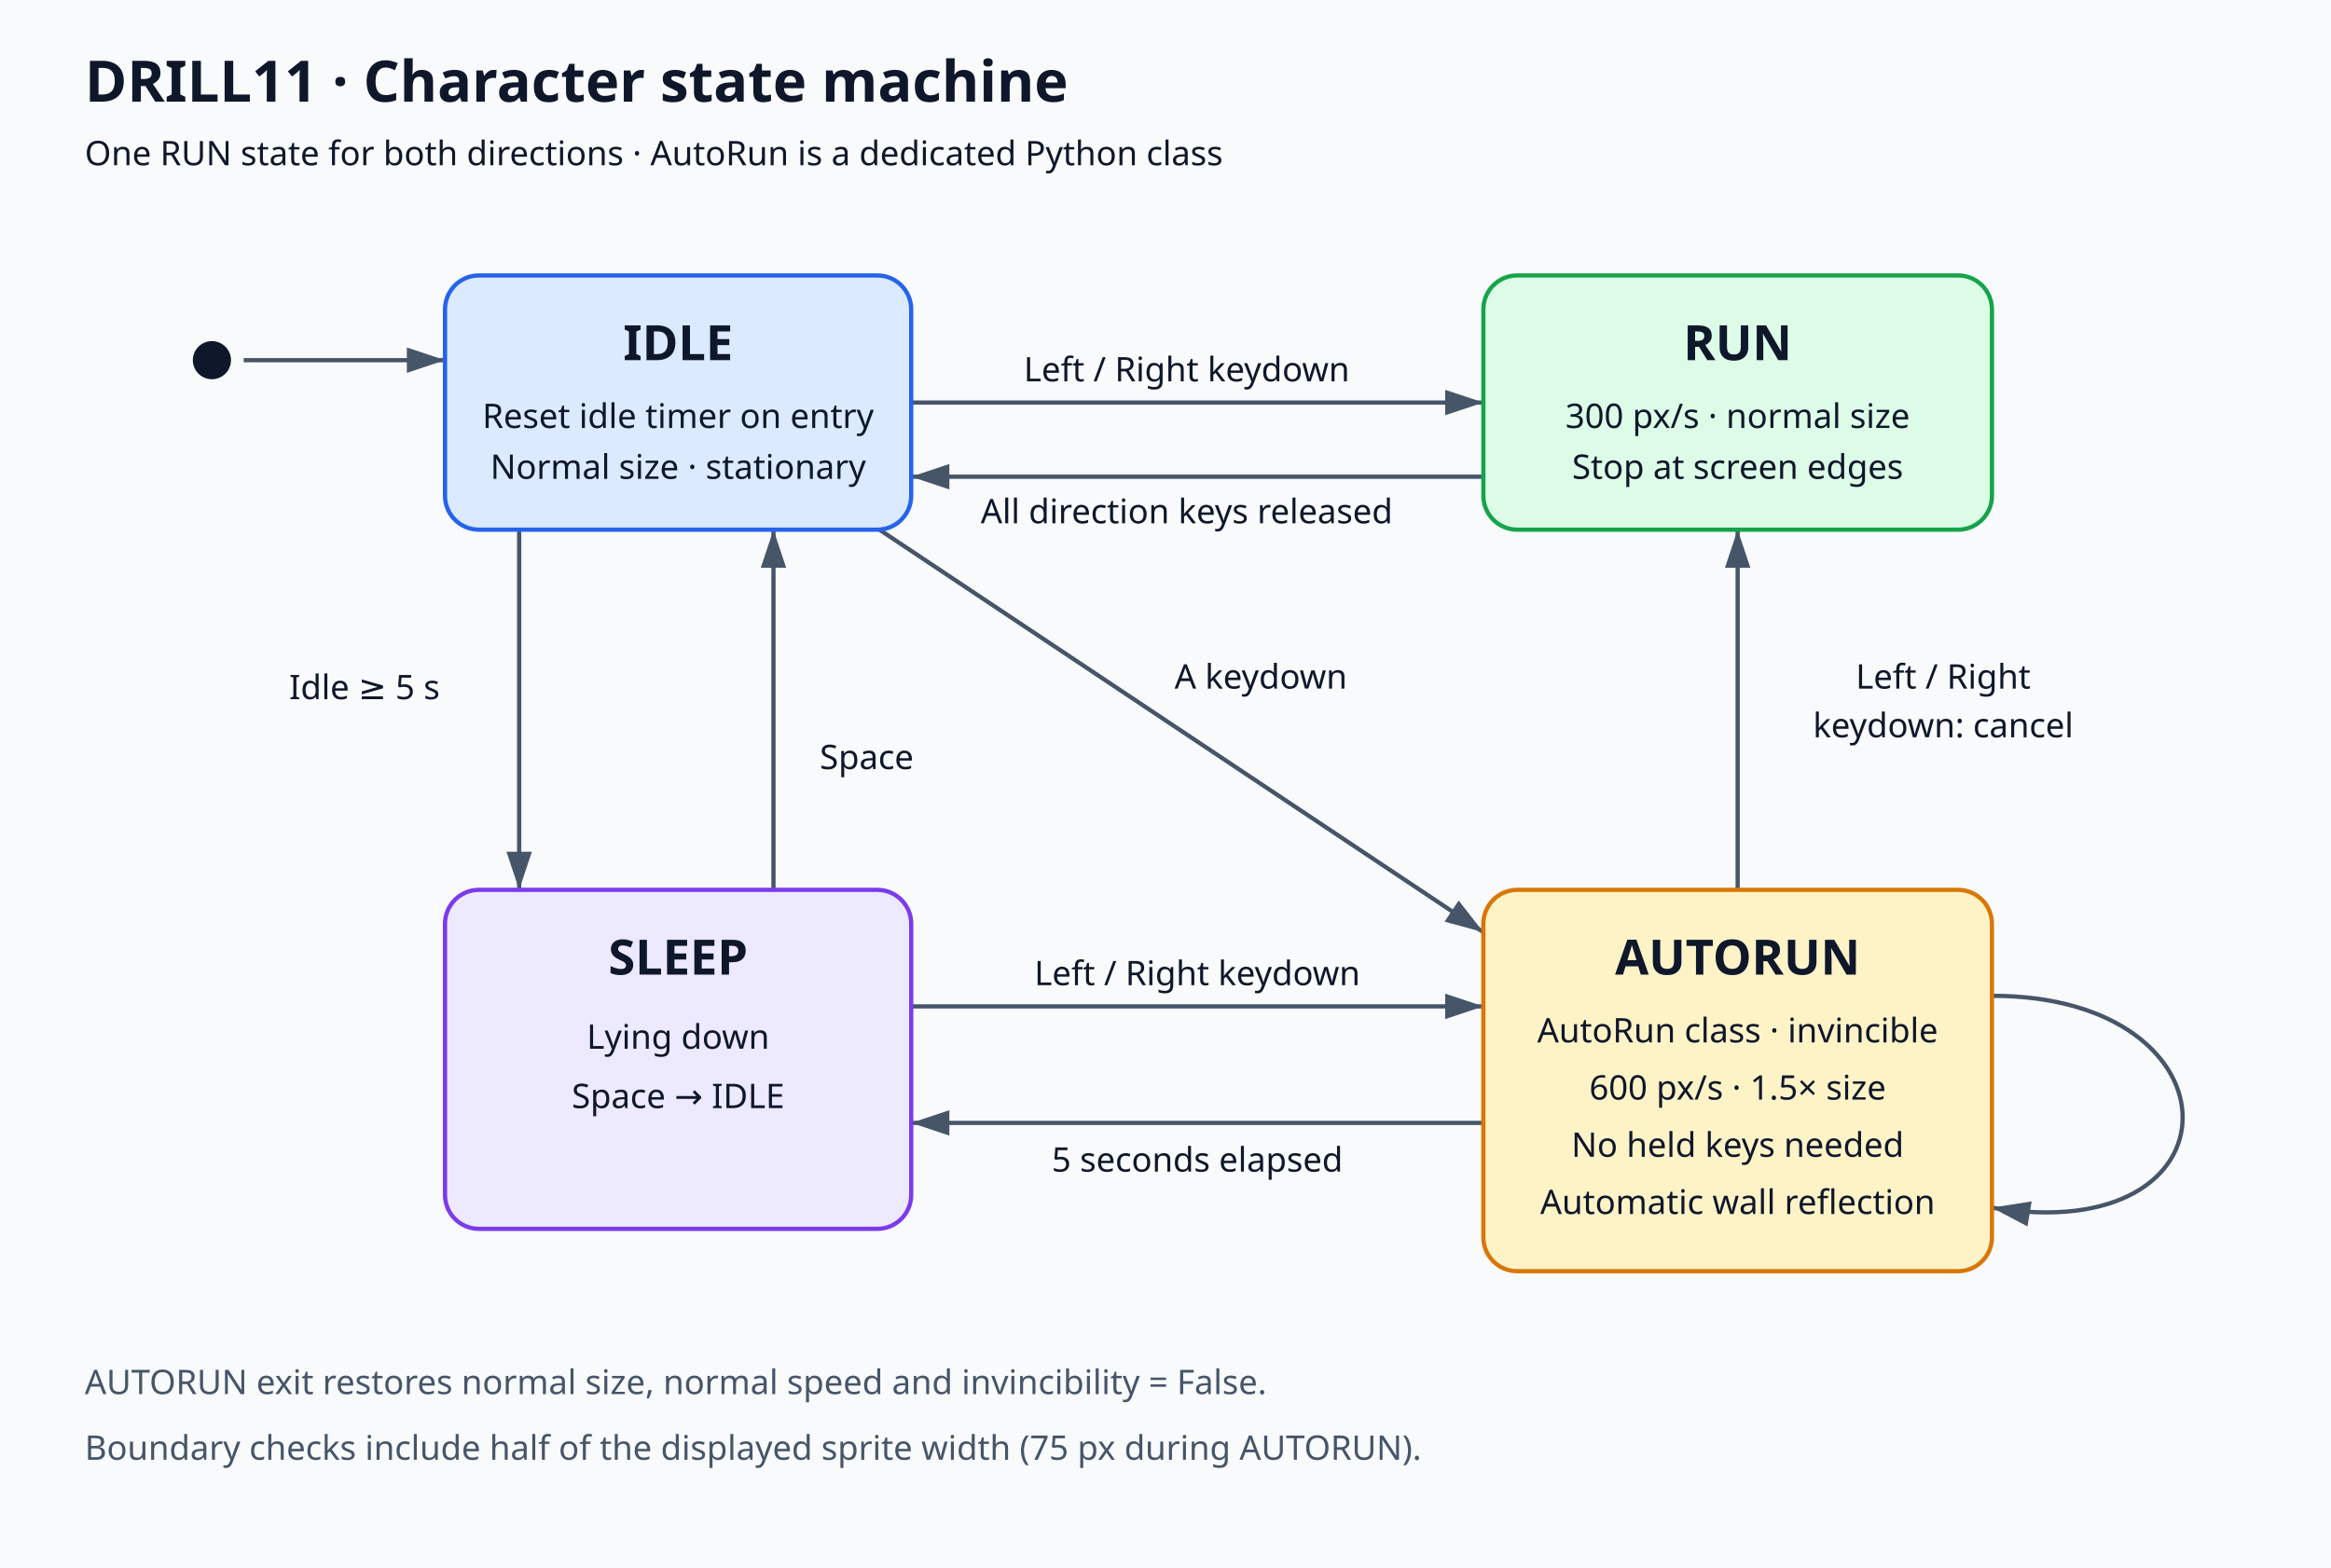
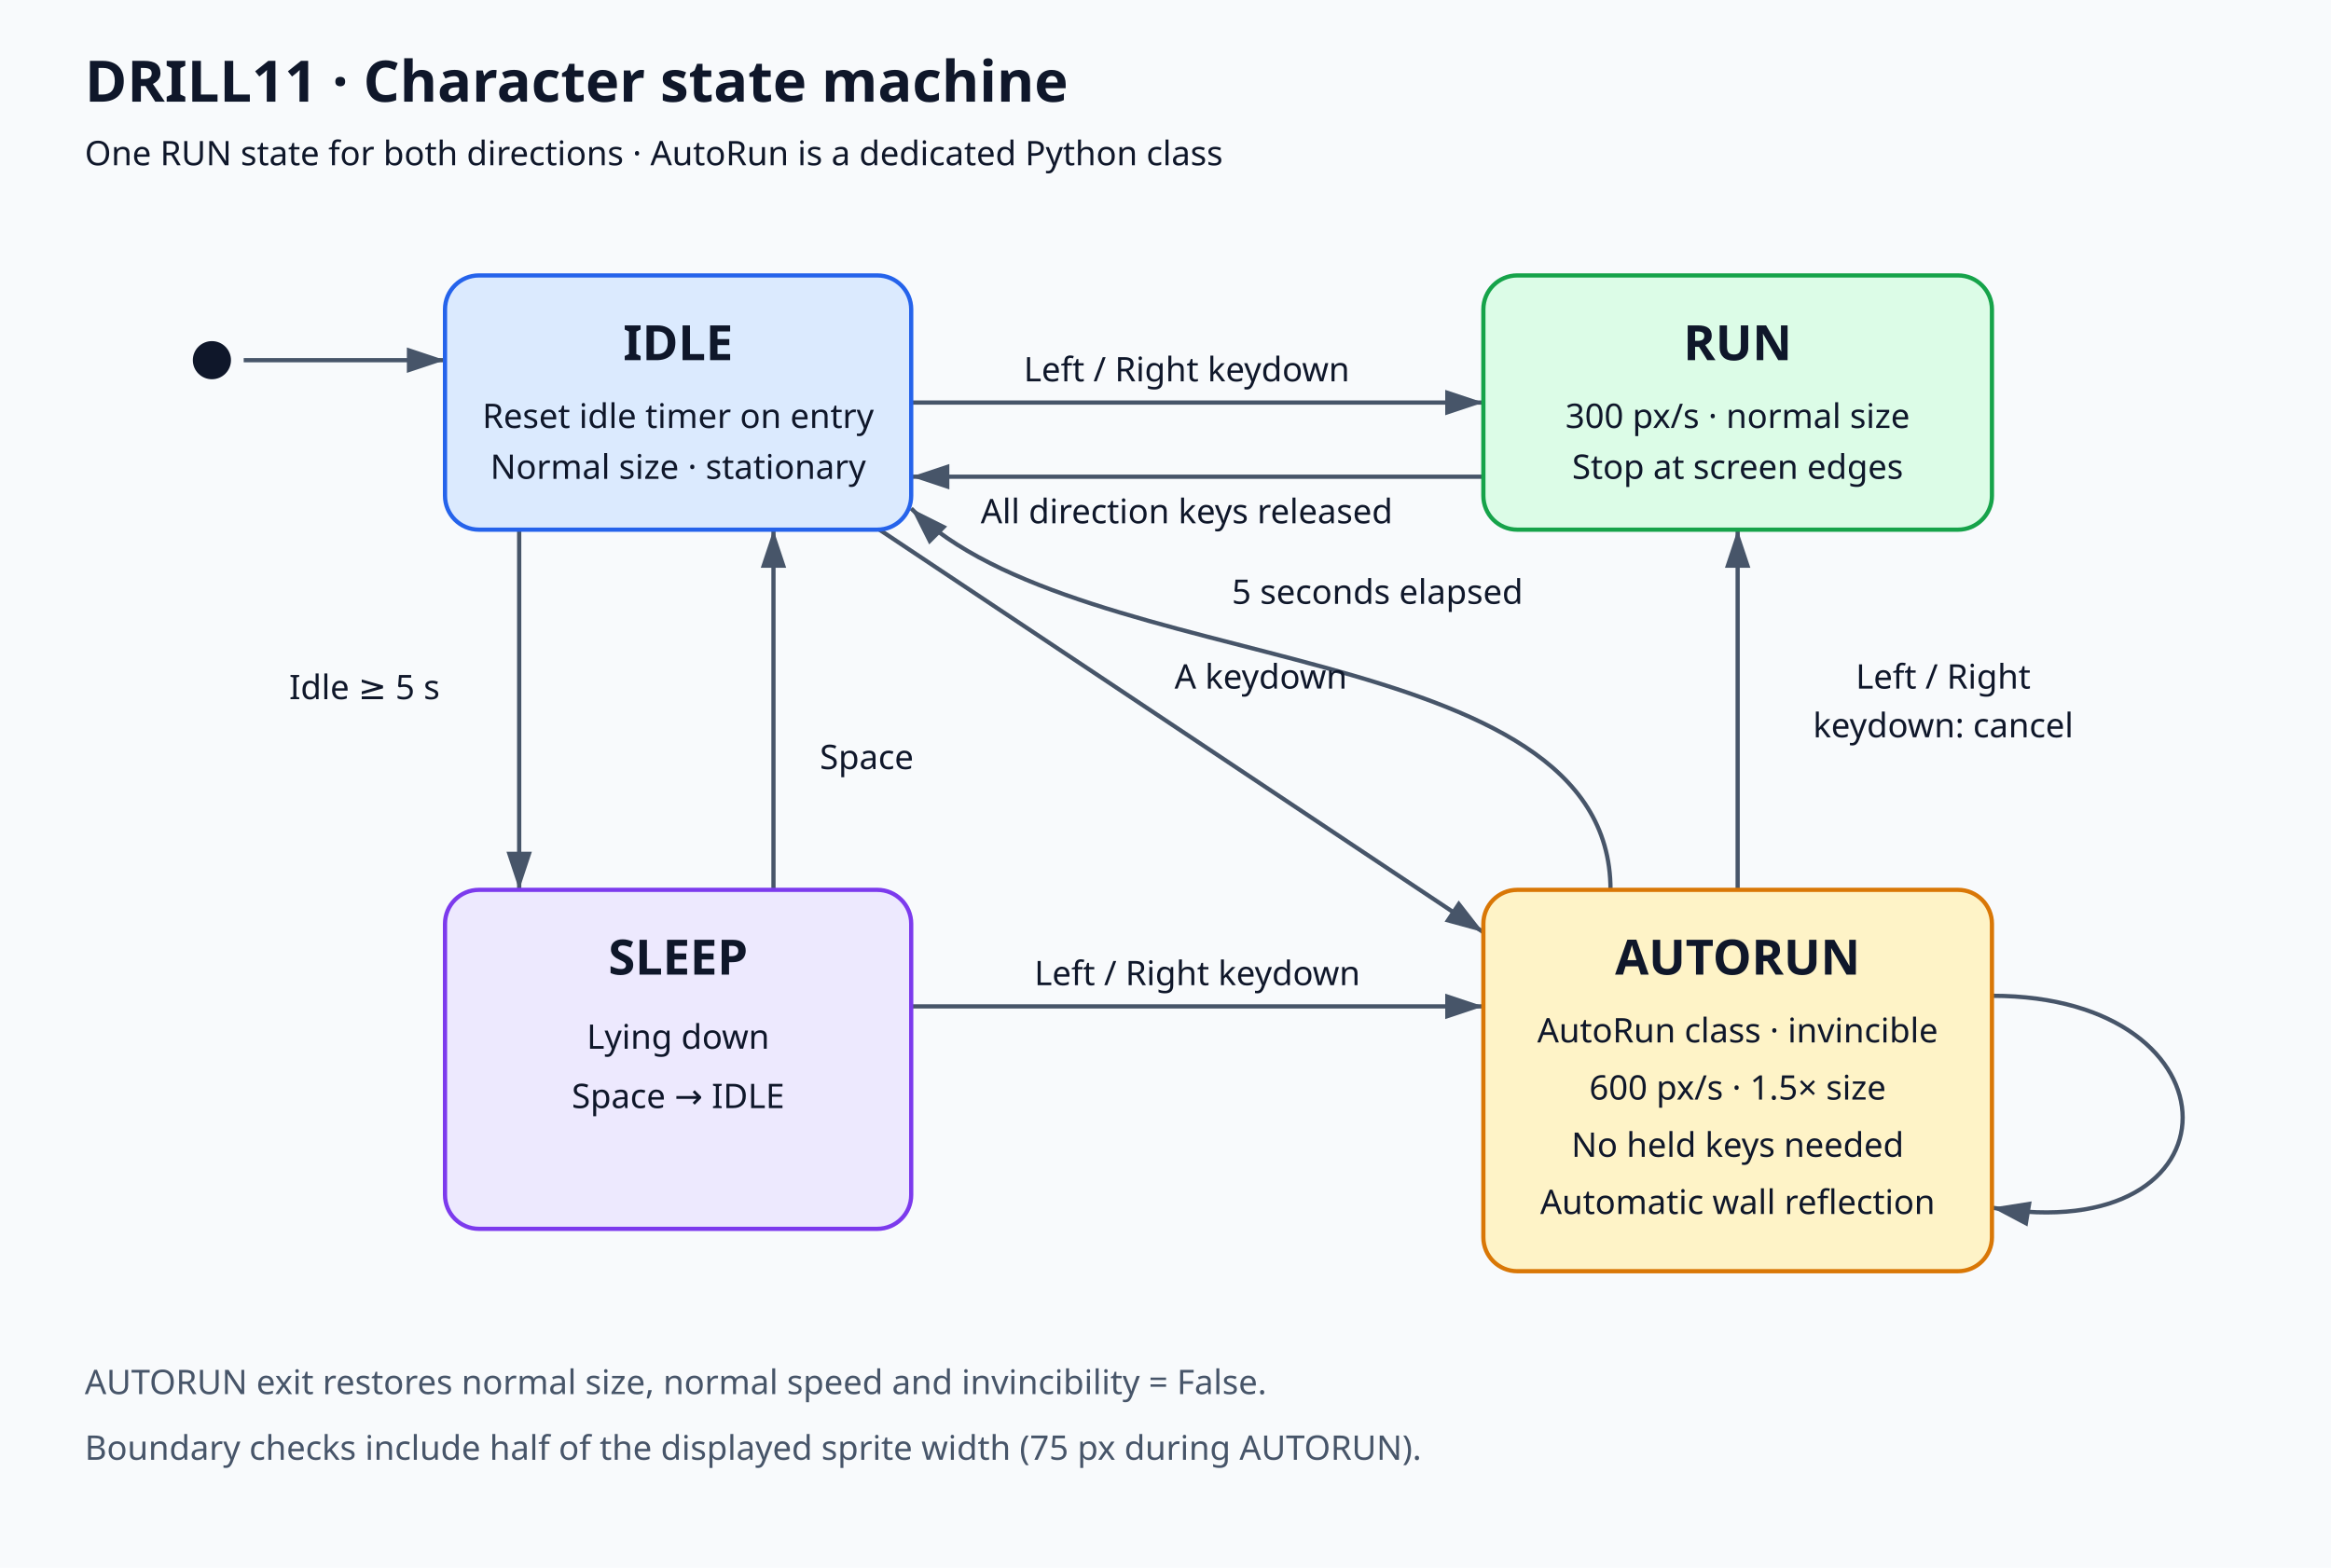
<svg xmlns="http://www.w3.org/2000/svg" width="1100" height="740" viewBox="0 0 1100 740" role="img" aria-labelledby="title desc">
  <defs>
    <marker id="arrow" markerWidth="10" markerHeight="10" refX="9" refY="3" orient="auto">
      <path d="M0,0 L0,6 L9,3 z" fill="#475569" />
    </marker>
  </defs>
  <rect width="1100" height="740" fill="#f8fafc" />
  <g font-family="Segoe UI, sans-serif" fill="#0f172a">
    <text x="40" y="48" font-size="27" font-weight="700">DRILL11 · Character state machine</text>
    <text x="40" y="78" font-size="16">One RUN state for both directions · AutoRun is a dedicated Python class</text>
  </g>
  <g stroke="#475569" stroke-width="2" fill="none" marker-end="url(#arrow)">
    <path d="M115 170 H210" />
    <path d="M430 190 H700" />
    <path d="M700 225 H430" />
    <path d="M245 250 V420" />
    <path d="M365 420 V250" />
    <path d="M415 250 L700 440" />
    <path d="M430 475 H700" />
-     <path d="M700 530 H430" />
+     <path d="M760 420 C760 300 510 320 430 240" />
    <path d="M820 420 V250" />
    <path d="M940 470 C1060 470 1060 590 940 570" />
  </g>
  <g stroke-width="2">
    <rect x="210" y="130" width="220" height="120" rx="16" fill="#dbeafe" stroke="#2563eb" />
    <rect x="700" y="130" width="240" height="120" rx="16" fill="#dcfce7" stroke="#16a34a" />
    <rect x="210" y="420" width="220" height="160" rx="16" fill="#ede9fe" stroke="#7c3aed" />
    <rect x="700" y="420" width="240" height="180" rx="16" fill="#fef3c7" stroke="#d97706" />
  </g>
  <circle cx="100" cy="170" r="9" fill="#0f172a" />
  <g font-family="Segoe UI, sans-serif" text-anchor="middle" fill="#0f172a">
    <g font-size="23" font-weight="700">
      <text x="320" y="170">IDLE</text>
      <text x="820" y="170">RUN</text>
      <text x="320" y="460">SLEEP</text>
      <text x="820" y="460">AUTORUN</text>
    </g>
    <g font-size="16">
      <text x="320" y="202">Reset idle timer on entry</text>
      <text x="320" y="226">Normal size · stationary</text>
      <text x="820" y="202">300 px/s · normal size</text>
      <text x="820" y="226">Stop at screen edges</text>
      <text x="320" y="495">Lying down</text>
      <text x="320" y="523">Space → IDLE</text>
      <text x="820" y="492">AutoRun class · invincible</text>
      <text x="820" y="519">600 px/s · 1.5× size</text>
      <text x="820" y="546">No held keys needed</text>
      <text x="820" y="573">Automatic wall reflection</text>
      <text x="560" y="180">Left / Right keydown</text>
      <text x="560" y="247">All direction keys released</text>
      <text x="172" y="330">Idle ≥ 5 s</text>
      <text x="409" y="363">Space</text>
      <text x="595" y="325">A keydown</text>
      <text x="565" y="465">Left / Right keydown</text>
-       <text x="565" y="553">5 seconds elapsed</text>
+       <text x="650" y="285">5 seconds elapsed</text>
      <text x="917" y="325">Left / Right</text>
      <text x="917" y="348">keydown: cancel</text>
    </g>
  </g>
  <g font-family="Segoe UI, sans-serif" fill="#475569" font-size="16">
    <text x="40" y="658">AUTORUN exit restores normal size, normal speed and invincibility = False.</text>
    <text x="40" y="689">Boundary checks include half of the displayed sprite width (75 px during AUTORUN).</text>
  </g>
</svg>
